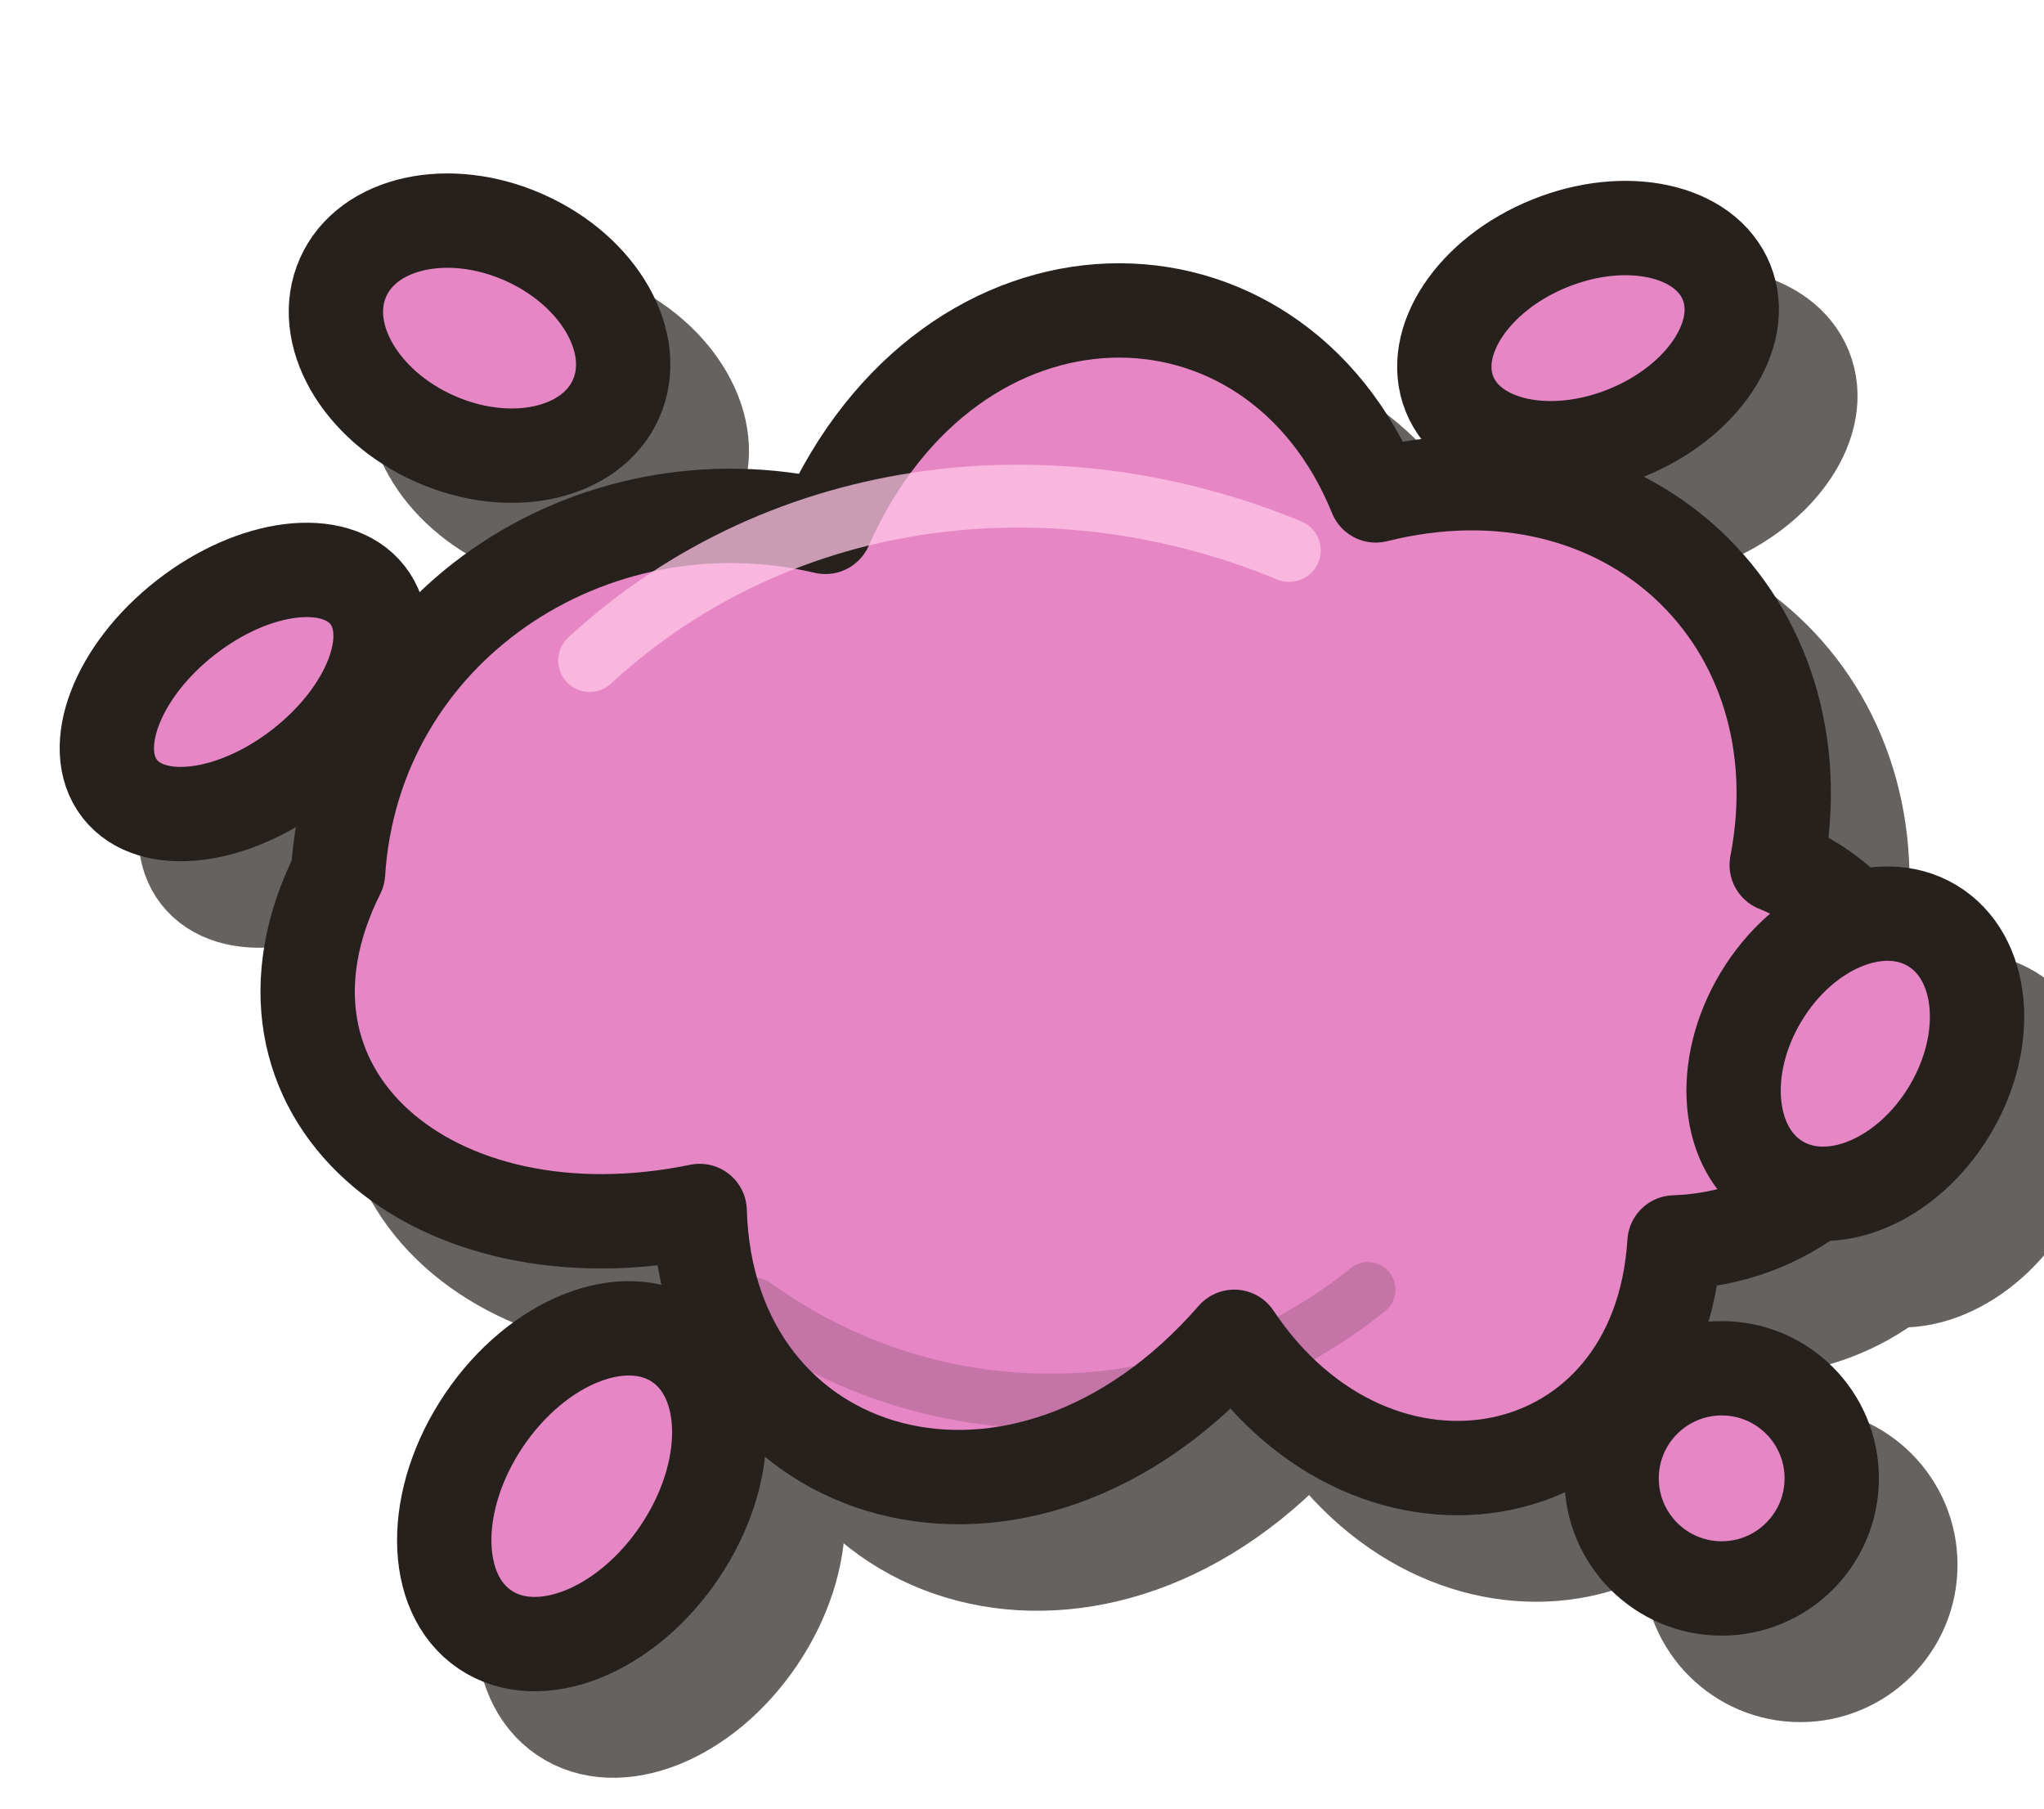
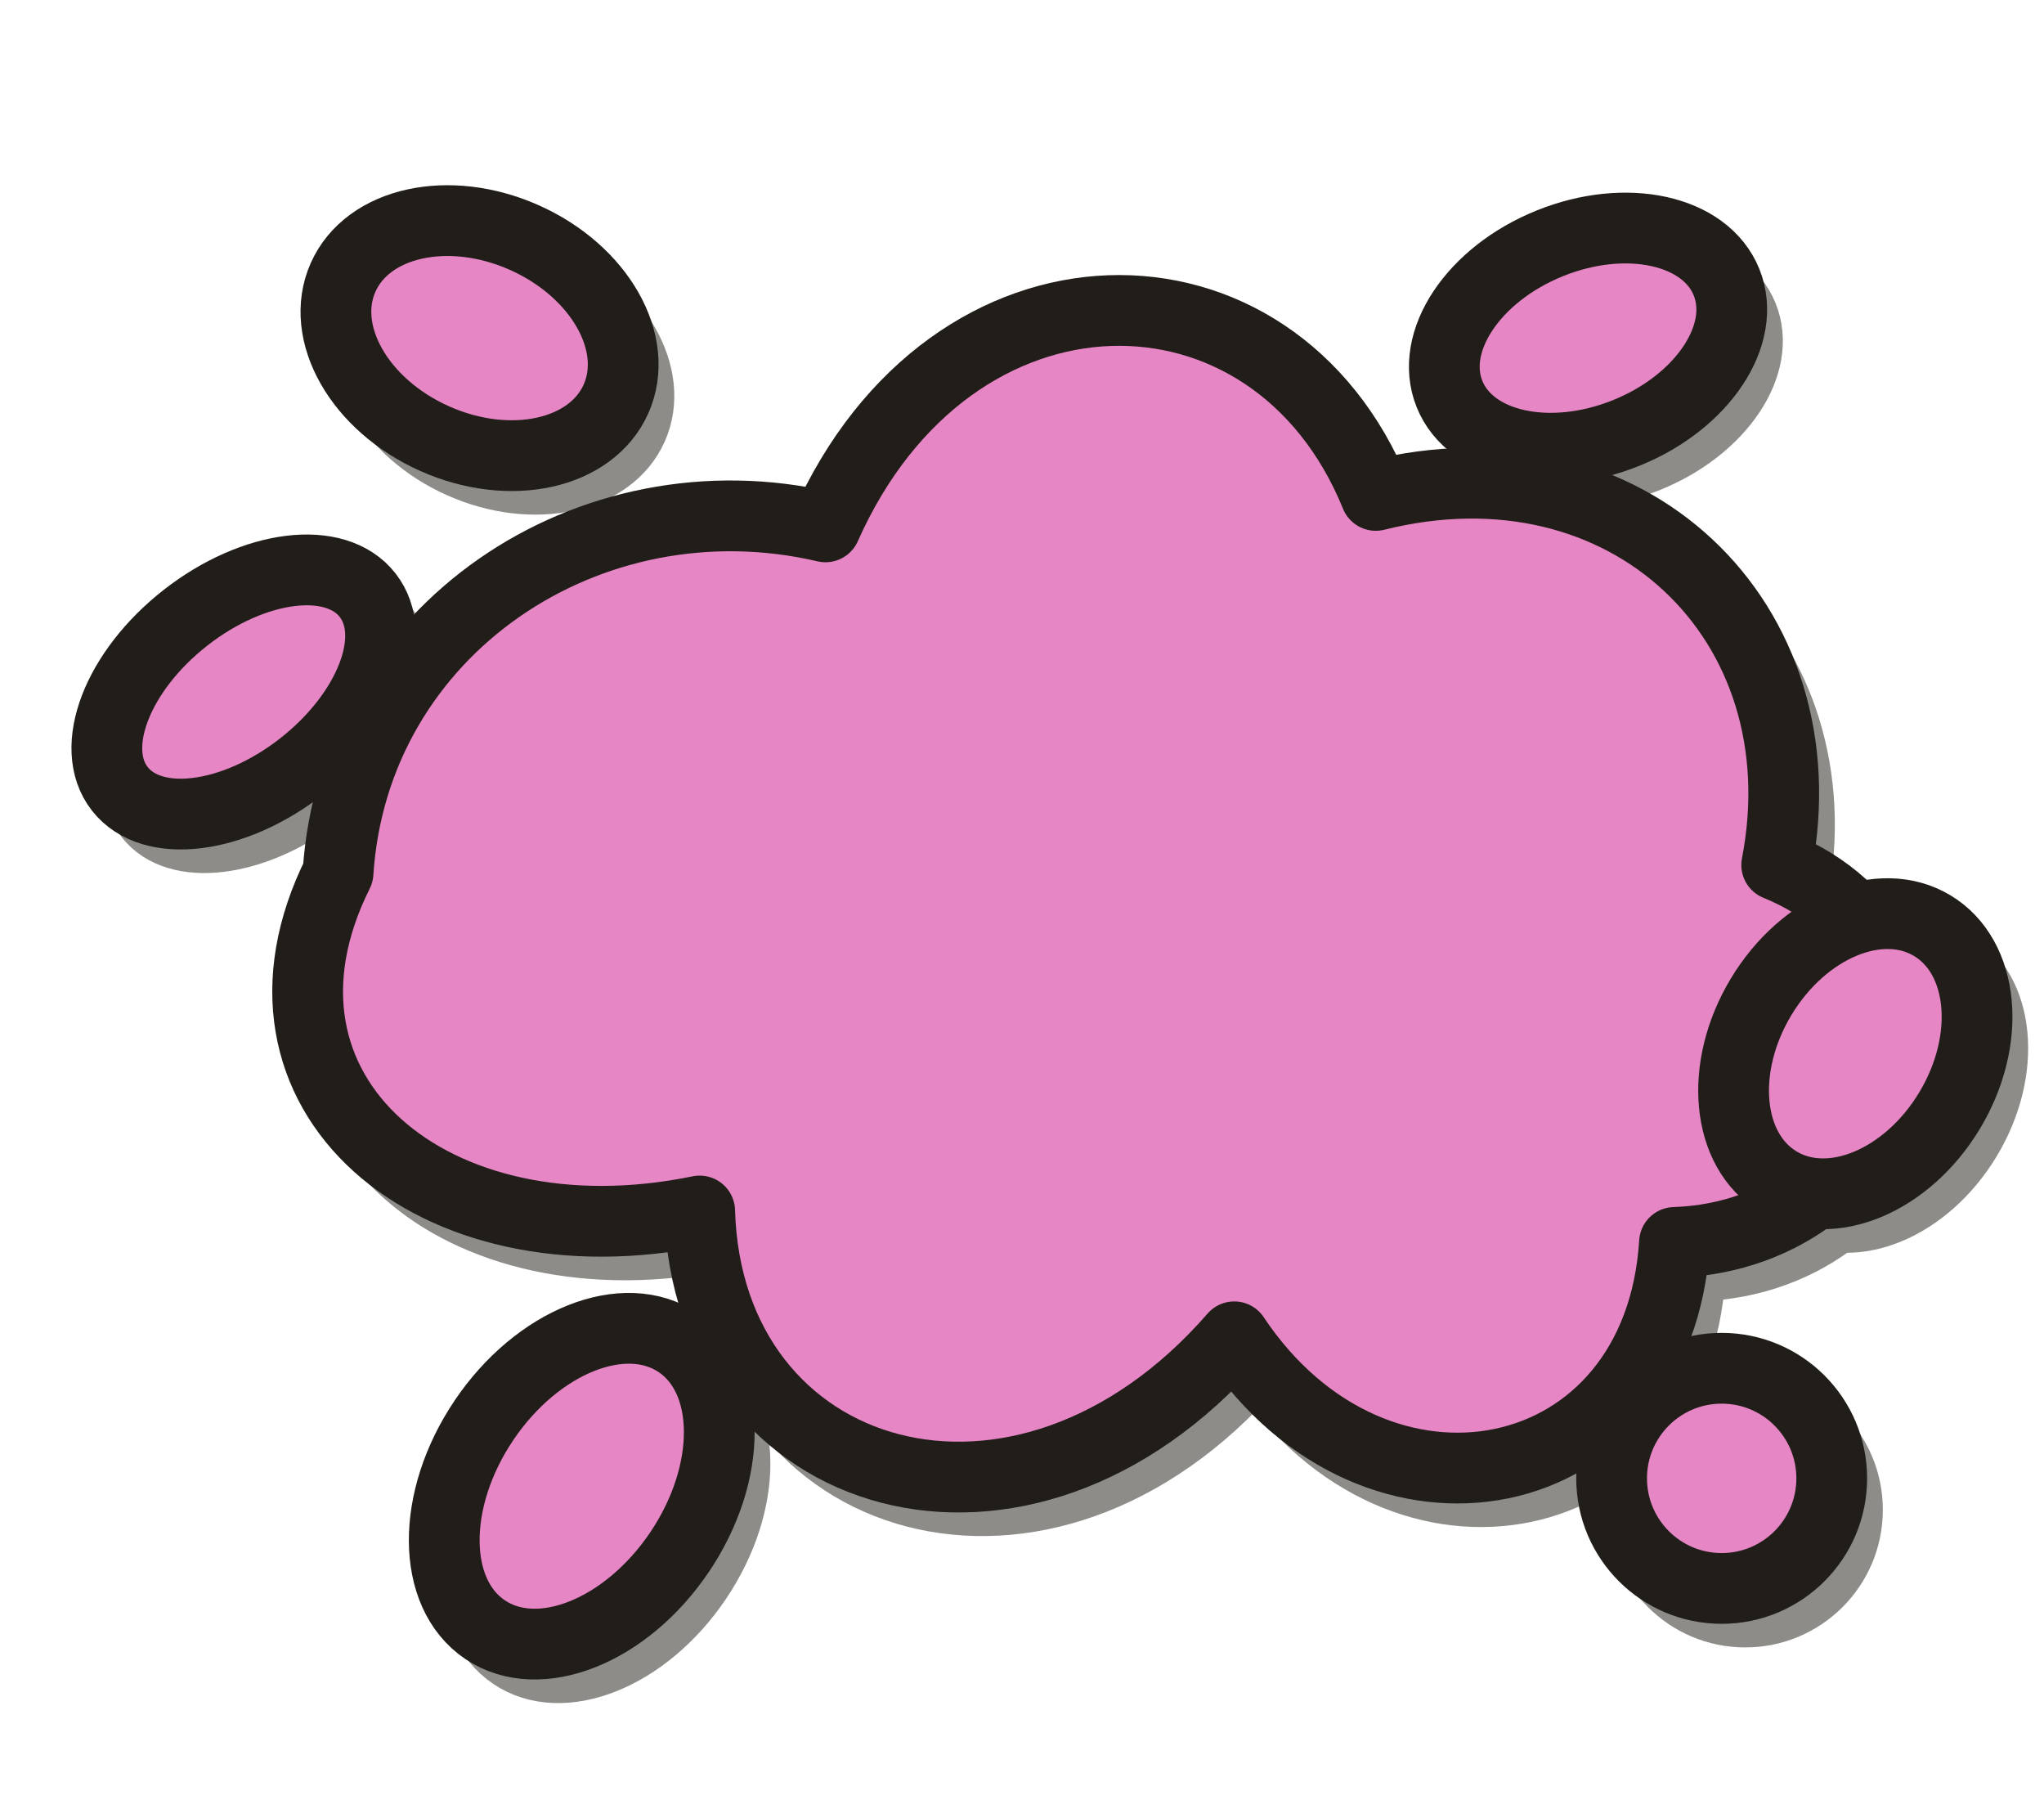
<svg xmlns="http://www.w3.org/2000/svg" viewBox="0 0 260 230" fill="none">
-   <g opacity=".72" fill="#2b2621" stroke="#2b2621" stroke-width="12" stroke-linecap="round" stroke-linejoin="round" transform="translate(10 11)">
+   <g opacity=".58" fill="#3d3934" stroke="#3d3934" stroke-width="7" stroke-linecap="round" stroke-linejoin="round" transform="translate(3 4)">
    <path d="M43 111C45 80 75 60 105 67C121 31 162 31 175 63C207 55 232 79 226 110C253 121 242 157 213 158C211 190 175 197 157 170C130 201 90 189 89 154C55 161 29 139 43 111Z" />
    <ellipse cx="31" cy="88" rx="20" ry="12" transform="rotate(-38 31 88)" />
    <ellipse cx="61" cy="43" rx="19" ry="14" transform="rotate(24 61 43)" />
    <ellipse cx="202" cy="43" rx="19" ry="13" transform="rotate(-22 202 43)" />
    <ellipse cx="236" cy="134" rx="14" ry="19" transform="rotate(31 236 134)" />
    <ellipse cx="74" cy="189" rx="15" ry="22" transform="rotate(34 74 189)" />
    <circle cx="219" cy="188" r="14" />
  </g>
-   <g fill="#e786c5" stroke="#27211d" stroke-width="12" stroke-linecap="round" stroke-linejoin="round">
+   <g fill="#e786c5" stroke="#211d19" stroke-width="9" stroke-linecap="round" stroke-linejoin="round">
    <path d="M43 111C45 80 75 60 105 67C121 31 162 31 175 63C207 55 232 79 226 110C253 121 242 157 213 158C211 190 175 197 157 170C130 201 90 189 89 154C55 161 29 139 43 111Z" />
    <ellipse cx="31" cy="88" rx="20" ry="12" transform="rotate(-38 31 88)" />
    <ellipse cx="61" cy="43" rx="19" ry="14" transform="rotate(24 61 43)" />
    <ellipse cx="202" cy="43" rx="19" ry="13" transform="rotate(-22 202 43)" />
    <ellipse cx="236" cy="134" rx="14" ry="19" transform="rotate(31 236 134)" />
    <ellipse cx="74" cy="189" rx="15" ry="22" transform="rotate(34 74 189)" />
    <circle cx="219" cy="188" r="14" />
  </g>
-   <path d="M75 84C100 61 135 58 164 70" stroke="#ffc5e7" stroke-width="8" stroke-linecap="round" opacity=".75" />
-   <path d="M96 166C121 184 153 181 174 164" stroke="#27211d" stroke-width="7" stroke-linecap="round" opacity=".18" />
</svg>
